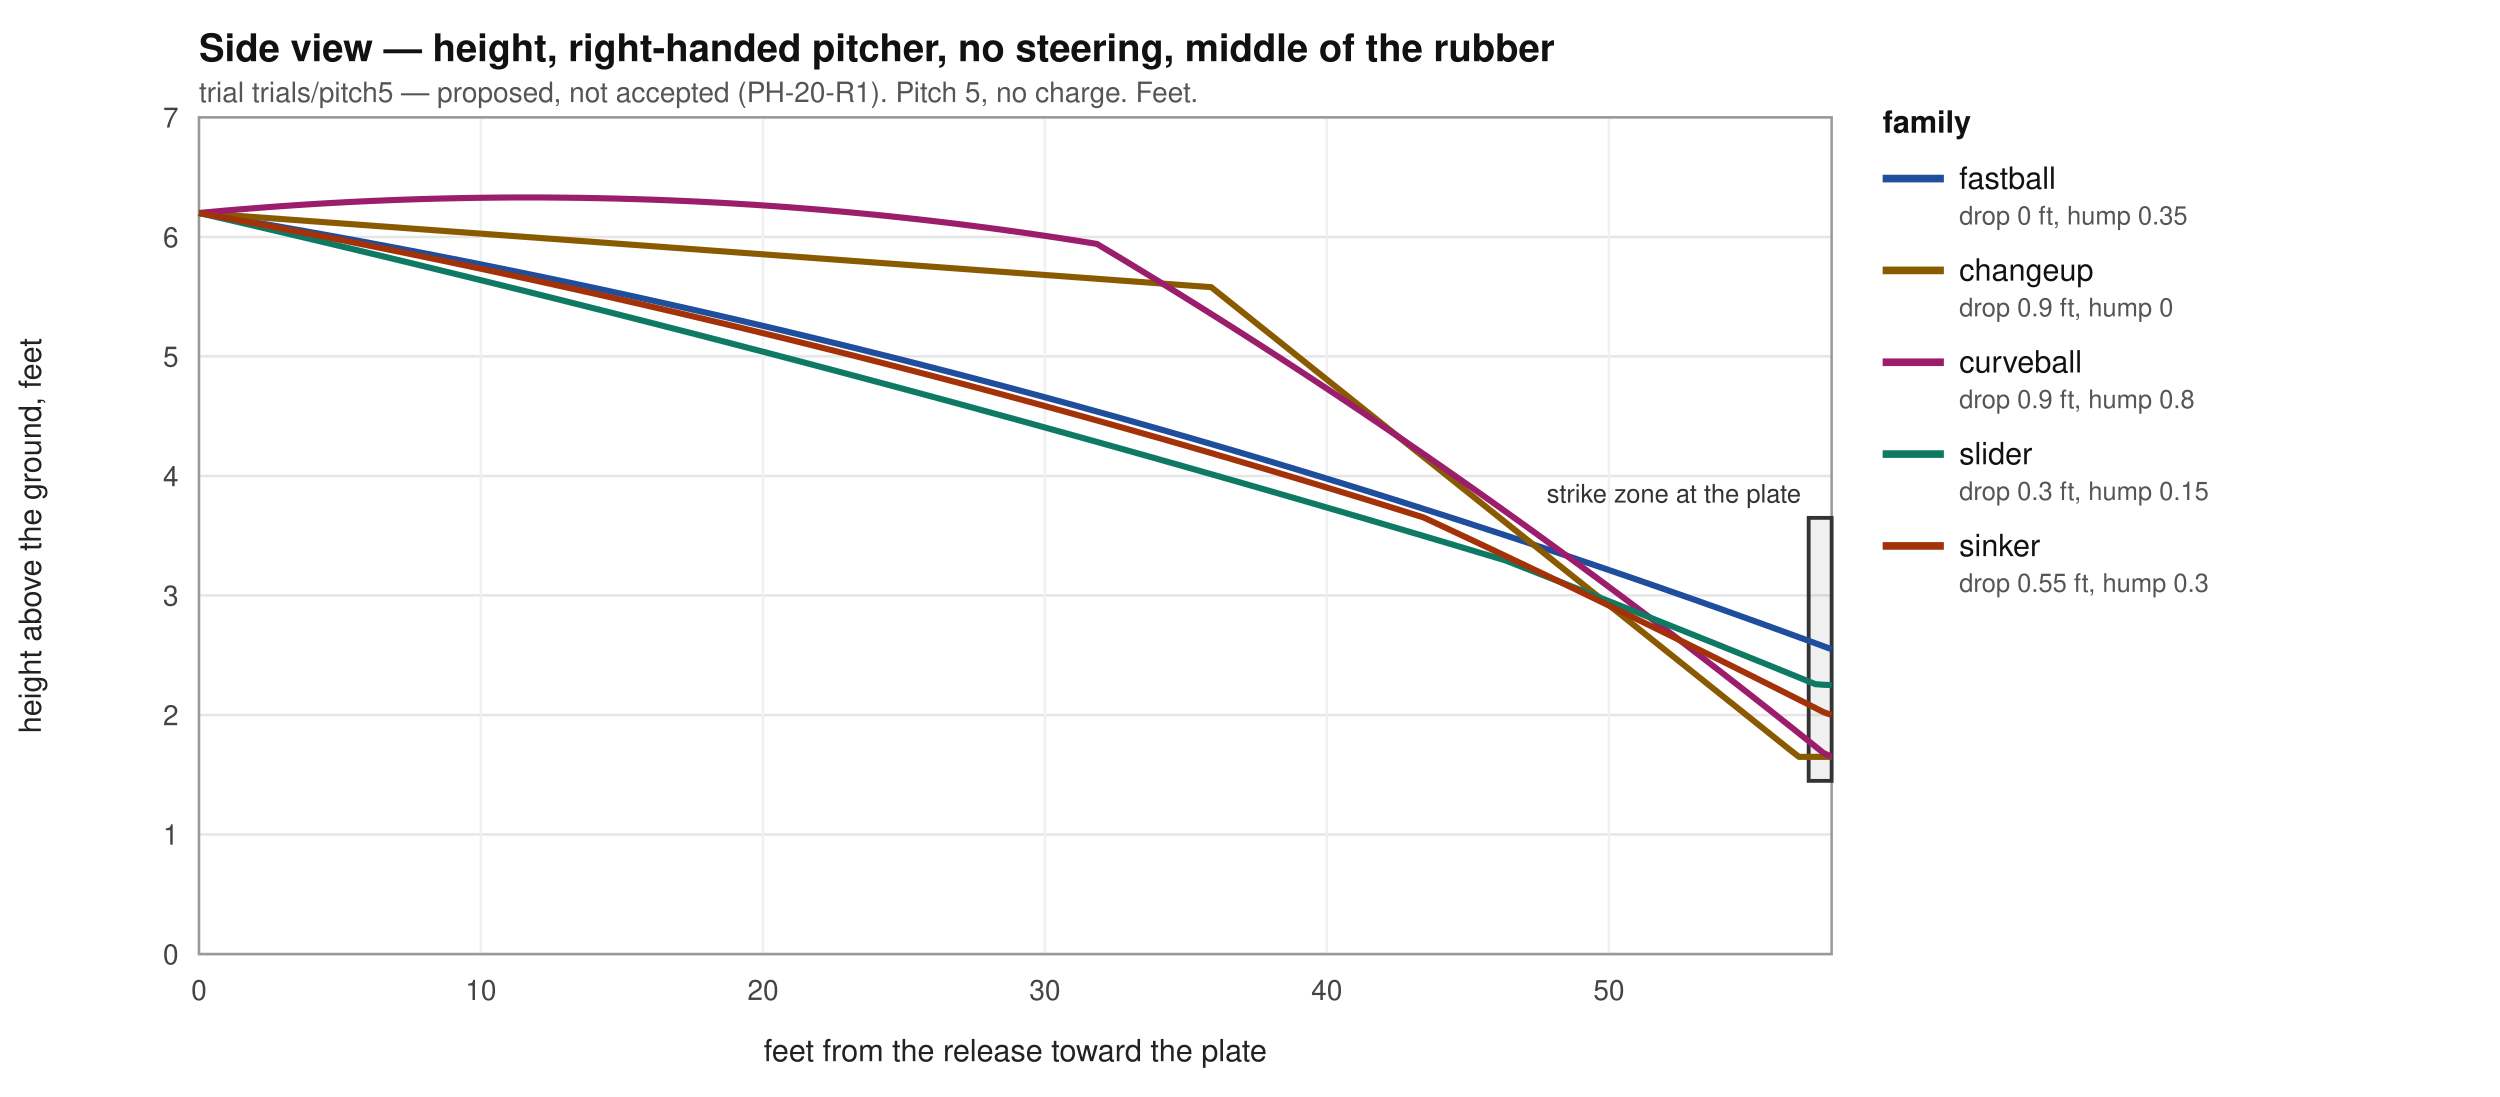
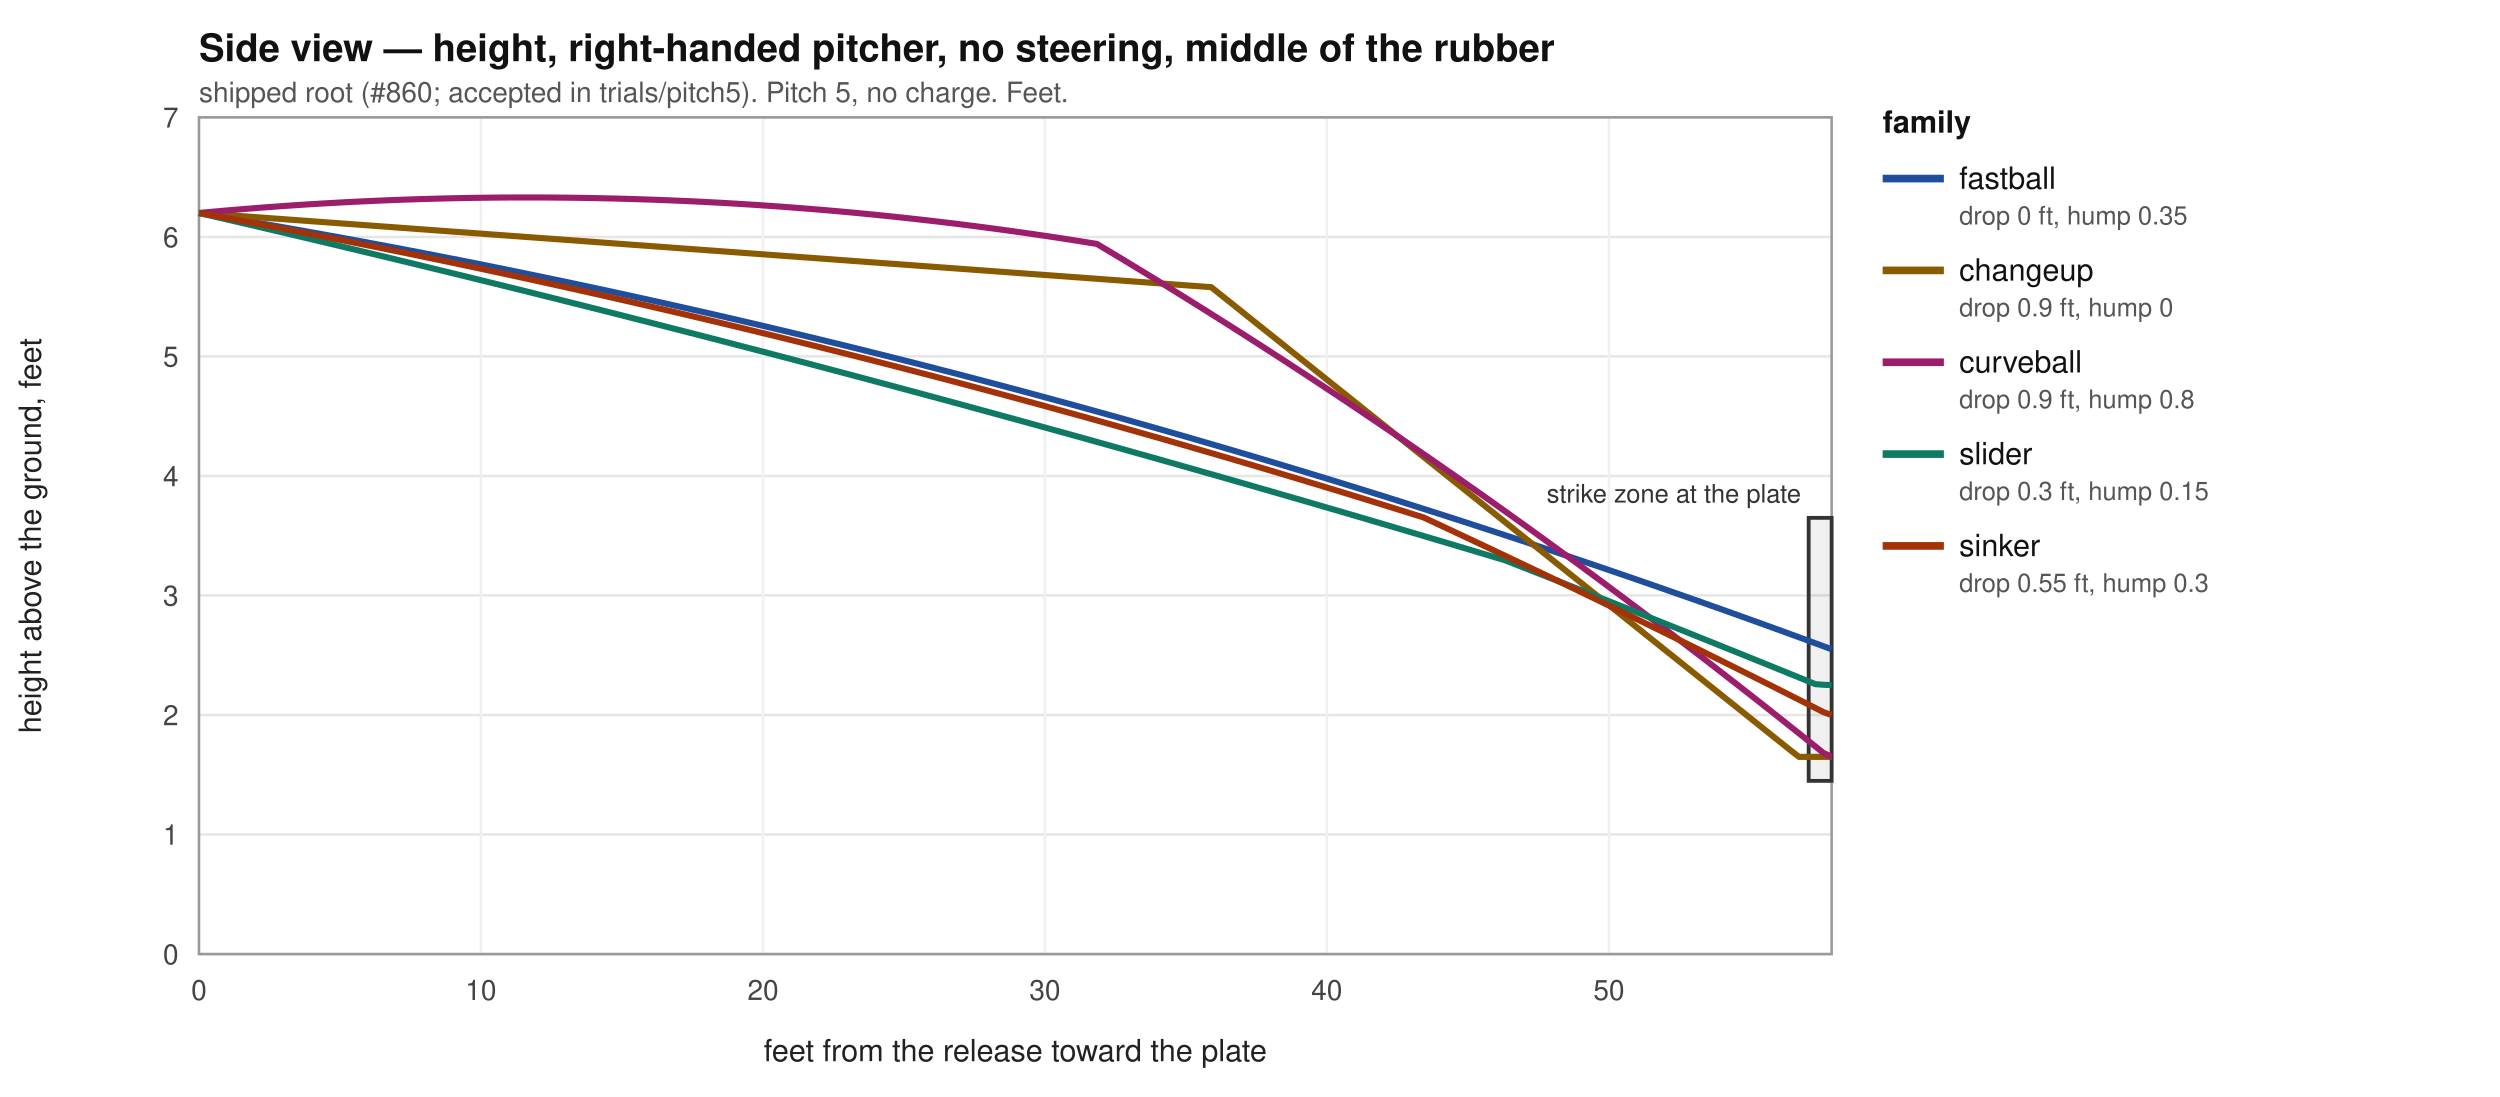
<svg xmlns="http://www.w3.org/2000/svg" width="980" height="430" viewBox="0 0 980 430" font-family="Helvetica, Arial, sans-serif">
  <rect x="0" y="0" width="980" height="430" fill="#ffffff" />
  <text x="78" y="24" font-size="15" font-weight="bold" fill="#111111">Side view — height, right-handed pitcher, no steering, middle of the rubber</text>
-   <text x="78" y="40" font-size="11" fill="#555555">trial trials/pitch5 — proposed, not accepted (PH-20-R1). Pitch 5, no charge. Feet.</text>
+   <text x="78" y="40" font-size="11" fill="#555555">shipped root (#860; accepted in trials/pitch5). Pitch 5, no charge. Feet.</text>
  <line x1="78" y1="374.0" x2="718" y2="374.0" stroke="#e6e6e6" stroke-width="1" />
  <text x="70" y="378.0" font-size="11" fill="#444444" text-anchor="end">0</text>
  <line x1="78" y1="327.1" x2="718" y2="327.1" stroke="#e6e6e6" stroke-width="1" />
  <text x="70" y="331.1" font-size="11" fill="#444444" text-anchor="end">1</text>
  <line x1="78" y1="280.3" x2="718" y2="280.3" stroke="#e6e6e6" stroke-width="1" />
  <text x="70" y="284.3" font-size="11" fill="#444444" text-anchor="end">2</text>
  <line x1="78" y1="233.4" x2="718" y2="233.4" stroke="#e6e6e6" stroke-width="1" />
  <text x="70" y="237.4" font-size="11" fill="#444444" text-anchor="end">3</text>
  <line x1="78" y1="186.6" x2="718" y2="186.6" stroke="#e6e6e6" stroke-width="1" />
  <text x="70" y="190.6" font-size="11" fill="#444444" text-anchor="end">4</text>
  <line x1="78" y1="139.7" x2="718" y2="139.7" stroke="#e6e6e6" stroke-width="1" />
  <text x="70" y="143.7" font-size="11" fill="#444444" text-anchor="end">5</text>
  <line x1="78" y1="92.9" x2="718" y2="92.9" stroke="#e6e6e6" stroke-width="1" />
  <text x="70" y="96.9" font-size="11" fill="#444444" text-anchor="end">6</text>
  <line x1="78" y1="46.0" x2="718" y2="46.0" stroke="#e6e6e6" stroke-width="1" />
  <text x="70" y="50.0" font-size="11" fill="#444444" text-anchor="end">7</text>
  <line x1="78.0" y1="46" x2="78.0" y2="374" stroke="#f0f0f0" stroke-width="1" />
  <text x="78.0" y="392" font-size="11" fill="#444444" text-anchor="middle">0</text>
  <line x1="188.5" y1="46" x2="188.5" y2="374" stroke="#f0f0f0" stroke-width="1" />
  <text x="188.5" y="392" font-size="11" fill="#444444" text-anchor="middle">10</text>
  <line x1="299.1" y1="46" x2="299.1" y2="374" stroke="#f0f0f0" stroke-width="1" />
  <text x="299.1" y="392" font-size="11" fill="#444444" text-anchor="middle">20</text>
  <line x1="409.6" y1="46" x2="409.6" y2="374" stroke="#f0f0f0" stroke-width="1" />
  <text x="409.6" y="392" font-size="11" fill="#444444" text-anchor="middle">30</text>
  <line x1="520.1" y1="46" x2="520.1" y2="374" stroke="#f0f0f0" stroke-width="1" />
  <text x="520.1" y="392" font-size="11" fill="#444444" text-anchor="middle">40</text>
  <line x1="630.7" y1="46" x2="630.7" y2="374" stroke="#f0f0f0" stroke-width="1" />
  <text x="630.7" y="392" font-size="11" fill="#444444" text-anchor="middle">50</text>
  <rect x="78" y="46" width="640" height="328" fill="none" stroke="#999999" stroke-width="1" />
  <text x="398" y="416" font-size="12" fill="#222222" text-anchor="middle">feet from the release toward the plate</text>
  <text x="16" y="210" font-size="12" fill="#222222" text-anchor="middle" transform="rotate(-90 16 210)">height above the ground, feet</text>
  <rect x="709.0" y="203.0" width="9" height="103.1" fill="#000000" fill-opacity="0.06" stroke="#333333" stroke-width="1.5" />
  <text x="706.0" y="197.0" font-size="10" fill="#333333" text-anchor="end">strike zone at the plate</text>
  <polyline points="78.00,83.49 81.20,84.01 84.40,84.55 87.60,85.08 90.80,85.62 94.00,86.16 97.20,86.71 100.40,87.26 103.60,87.81 106.80,88.36 110.00,88.92 113.20,89.48 116.40,90.05 119.60,90.62 122.80,91.19 126.00,91.76 129.20,92.34 132.40,92.92 135.60,93.51 138.80,94.09 142.00,94.68 145.20,95.28 148.40,95.88 151.60,96.48 154.80,97.08 158.00,97.69 161.20,98.30 164.40,98.91 167.60,99.53 170.80,100.15 174.00,100.78 177.20,101.40 180.40,102.03 183.60,102.67 186.80,103.30 190.00,103.94 193.20,104.59 196.40,105.24 199.60,105.89 202.80,106.54 206.00,107.20 209.20,107.86 212.40,108.52 215.60,109.19 218.80,109.86 222.00,110.53 225.20,111.20 228.40,111.88 231.60,112.57 234.80,113.25 238.00,113.94 241.20,114.64 244.40,115.33 247.60,116.03 250.80,116.73 254.00,117.44 257.20,118.15 260.40,118.86 263.60,119.58 266.80,120.30 270.00,121.02 273.20,121.74 276.40,122.47 279.60,123.20 282.80,123.94 286.00,124.68 289.20,125.42 292.40,126.17 295.60,126.91 298.80,127.67 302.00,128.42 305.20,129.18 308.40,129.94 311.60,130.71 314.80,131.47 318.00,132.25 321.20,133.02 324.40,133.80 327.60,134.58 330.80,135.37 334.00,136.15 337.20,136.94 340.40,137.74 343.60,138.54 346.80,139.34 350.00,140.14 353.20,140.95 356.40,141.76 359.60,142.57 362.80,143.39 366.00,144.21 369.20,145.04 372.40,145.86 375.60,146.69 378.80,147.53 382.00,148.37 385.20,149.21 388.40,150.05 391.60,150.90 394.80,151.75 398.00,152.60 401.20,153.46 404.40,154.32 407.60,155.18 410.80,156.05 414.00,156.92 417.20,157.79 420.40,158.67 423.60,159.55 426.80,160.43 430.00,161.32 433.20,162.21 436.40,163.10 439.60,163.99 442.80,164.89 446.00,165.80 449.20,166.70 452.40,167.61 455.60,168.52 458.80,169.44 462.00,170.36 465.20,171.28 468.40,172.21 471.60,173.14 474.80,174.07 478.00,175.00 481.20,175.94 484.40,176.88 487.60,177.83 490.80,178.78 494.00,179.73 497.20,180.69 500.40,181.64 503.60,182.61 506.80,183.57 510.00,184.54 513.20,185.51 516.40,186.49 519.60,187.46 522.80,188.45 526.00,189.43 529.20,190.42 532.40,191.41 535.60,192.40 538.80,193.40 542.00,194.40 545.20,195.41 548.40,196.41 551.60,197.43 554.80,198.44 558.00,199.46 561.20,200.48 564.40,201.50 567.60,202.53 570.80,203.56 574.00,204.59 577.20,205.63 580.40,206.67 583.60,207.72 586.80,208.76 590.00,209.81 593.20,210.87 596.40,211.92 599.60,212.98 602.80,214.05 606.00,215.11 609.20,216.18 612.40,217.26 615.60,218.33 618.80,219.41 622.00,220.50 625.20,221.58 628.40,222.67 631.60,223.76 634.80,224.86 638.00,225.96 641.20,227.06 644.40,228.17 647.60,229.28 650.80,230.39 654.00,231.51 657.20,232.63 660.40,233.75 663.60,234.87 666.80,236.00 670.00,237.14 673.20,238.27 676.40,239.41 679.60,240.55 682.80,241.70 686.00,242.85 689.20,244.00 692.40,245.15 695.60,246.31 698.80,247.47 702.00,248.64 705.20,249.81 708.40,250.98 711.60,252.15 714.80,253.33 718.00,254.51" fill="none" stroke="#1f4e9c" stroke-width="2.4" stroke-linejoin="round" />
  <polyline points="78.00,83.49 81.20,83.72 84.40,83.95 87.60,84.19 90.80,84.42 94.00,84.66 97.20,84.89 100.40,85.13 103.60,85.36 106.80,85.60 110.00,85.83 113.20,86.07 116.40,86.30 119.60,86.53 122.80,86.77 126.00,87.00 129.20,87.24 132.40,87.47 135.60,87.71 138.80,87.94 142.00,88.18 145.20,88.41 148.40,88.65 151.60,88.88 154.80,89.11 158.00,89.35 161.20,89.58 164.40,89.82 167.60,90.05 170.80,90.29 174.00,90.52 177.20,90.76 180.40,90.99 183.60,91.22 186.80,91.46 190.00,91.69 193.20,91.93 196.40,92.16 199.60,92.40 202.80,92.63 206.00,92.87 209.20,93.10 212.40,93.34 215.60,93.57 218.80,93.80 222.00,94.04 225.20,94.27 228.40,94.51 231.60,94.74 234.80,94.98 238.00,95.21 241.20,95.45 244.40,95.68 247.60,95.92 250.80,96.15 254.00,96.38 257.20,96.62 260.40,96.85 263.60,97.09 266.80,97.32 270.00,97.56 273.20,97.79 276.40,98.03 279.60,98.26 282.80,98.49 286.00,98.73 289.20,98.96 292.40,99.20 295.60,99.43 298.80,99.67 302.00,99.90 305.20,100.14 308.40,100.37 311.60,100.61 314.80,100.84 318.00,101.07 321.20,101.31 324.40,101.54 327.60,101.78 330.80,102.01 334.00,102.25 337.20,102.48 340.40,102.72 343.60,102.95 346.80,103.19 350.00,103.42 353.20,103.65 356.40,103.89 359.60,104.12 362.80,104.36 366.00,104.59 369.20,104.83 372.40,105.06 375.60,105.30 378.80,105.53 382.00,105.77 385.20,106.00 388.40,106.23 391.60,106.47 394.80,106.70 398.00,106.94 401.20,107.17 404.40,107.41 407.60,107.64 410.80,107.88 414.00,108.11 417.20,108.34 420.40,108.58 423.60,108.81 426.80,109.05 430.00,109.28 433.20,109.52 436.40,109.75 439.60,109.99 442.80,110.22 446.00,110.46 449.20,110.69 452.40,110.92 455.60,111.16 458.80,111.39 462.00,111.63 465.20,111.86 468.40,112.10 471.60,112.33 474.80,112.57 478.00,115.12 481.20,117.68 484.40,120.24 487.60,122.80 490.80,125.36 494.00,127.92 497.20,130.47 500.40,133.03 503.60,135.59 506.80,138.15 510.00,140.71 513.20,143.27 516.40,145.83 519.60,148.38 522.80,150.94 526.00,153.50 529.20,156.06 532.40,158.62 535.60,161.18 538.80,163.73 542.00,166.29 545.20,168.85 548.40,171.41 551.60,173.97 554.80,176.53 558.00,179.08 561.20,181.64 564.40,184.20 567.60,186.76 570.80,189.32 574.00,191.88 577.20,194.43 580.40,196.99 583.60,199.55 586.80,202.11 590.00,204.67 593.20,207.23 596.40,209.79 599.60,212.34 602.80,214.90 606.00,217.46 609.20,220.02 612.40,222.58 615.60,225.14 618.80,227.69 622.00,230.25 625.20,232.81 628.40,235.37 631.60,237.93 634.80,240.49 638.00,243.04 641.20,245.60 644.40,248.16 647.60,250.72 650.80,253.28 654.00,255.84 657.20,258.39 660.40,260.95 663.60,263.51 666.80,266.07 670.00,268.63 673.20,271.19 676.40,273.75 679.60,276.30 682.80,278.86 686.00,281.42 689.20,283.98 692.40,286.54 695.60,289.10 698.80,291.65 702.00,294.21 705.20,296.69 708.40,296.69 711.60,296.69 714.80,296.69 718.00,296.69" fill="none" stroke="#8a5a00" stroke-width="2.4" stroke-linejoin="round" />
  <polyline points="78.00,83.49 81.20,83.19 84.40,82.90 87.60,82.61 90.80,82.34 94.00,82.07 97.20,81.81 100.40,81.56 103.60,81.31 106.80,81.07 110.00,80.84 113.20,80.62 116.40,80.40 119.60,80.19 122.80,79.99 126.00,79.80 129.20,79.61 132.40,79.44 135.60,79.26 138.80,79.10 142.00,78.95 145.20,78.80 148.40,78.66 151.60,78.52 154.80,78.40 158.00,78.28 161.20,78.17 164.40,78.06 167.60,77.97 170.80,77.88 174.00,77.80 177.20,77.73 180.40,77.66 183.60,77.60 186.80,77.55 190.00,77.51 193.20,77.47 196.40,77.44 199.60,77.42 202.80,77.41 206.00,77.40 209.20,77.41 212.40,77.41 215.60,77.43 218.80,77.46 222.00,77.49 225.20,77.53 228.40,77.57 231.60,77.63 234.80,77.69 238.00,77.76 241.20,77.83 244.40,77.92 247.60,78.01 250.80,78.11 254.00,78.22 257.20,78.33 260.40,78.45 263.60,78.58 266.80,78.72 270.00,78.86 273.20,79.01 276.40,79.17 279.60,79.34 282.80,79.51 286.00,79.69 289.20,79.88 292.40,80.08 295.60,80.28 298.80,80.50 302.00,80.71 305.20,80.94 308.40,81.17 311.60,81.42 314.80,81.67 318.00,81.92 321.20,82.19 324.40,82.46 327.60,82.74 330.80,83.02 334.00,83.32 337.20,83.62 340.40,83.93 343.60,84.24 346.80,84.57 350.00,84.90 353.20,85.24 356.40,85.59 359.60,85.94 362.80,86.30 366.00,86.67 369.20,87.05 372.40,87.43 375.60,87.82 378.80,88.22 382.00,88.63 385.20,89.04 388.40,89.46 391.60,89.89 394.80,90.33 398.00,90.77 401.20,91.22 404.40,91.68 407.60,92.15 410.80,92.62 414.00,93.10 417.20,93.59 420.40,94.09 423.60,94.59 426.80,95.11 430.00,95.62 433.20,97.54 436.40,99.46 439.60,101.38 442.80,103.32 446.00,105.26 449.20,107.21 452.40,109.17 455.60,111.13 458.80,113.10 462.00,115.08 465.20,117.07 468.40,119.07 471.60,121.07 474.80,123.08 478.00,125.09 481.20,127.12 484.40,129.15 487.60,131.19 490.80,133.24 494.00,135.29 497.20,137.36 500.40,139.43 503.60,141.50 506.80,143.59 510.00,145.68 513.20,147.78 516.40,149.89 519.60,152.00 522.80,154.12 526.00,156.25 529.20,158.39 532.40,160.53 535.60,162.69 538.80,164.85 542.00,167.01 545.20,169.19 548.40,171.37 551.60,173.56 554.80,175.76 558.00,177.96 561.20,180.17 564.40,182.39 567.60,184.62 570.80,186.85 574.00,189.10 577.20,191.35 580.40,193.60 583.60,195.87 586.80,198.14 590.00,200.42 593.20,202.71 596.40,205.00 599.60,207.30 602.80,209.61 606.00,211.93 609.20,214.26 612.40,216.59 615.60,218.93 618.80,221.27 622.00,223.63 625.20,225.99 628.40,228.36 631.60,230.74 634.80,233.12 638.00,235.51 641.20,237.91 644.40,240.32 647.60,242.73 650.80,245.16 654.00,247.59 657.20,250.02 660.40,252.47 663.60,254.92 666.80,257.38 670.00,259.85 673.20,262.32 676.40,264.80 679.60,267.29 682.80,269.79 686.00,272.29 689.20,274.81 692.40,277.33 695.60,279.85 698.80,282.39 702.00,284.93 705.20,287.48 708.40,290.04 711.60,292.60 714.80,295.17 718.00,296.69" fill="none" stroke="#9b1d6b" stroke-width="2.4" stroke-linejoin="round" />
  <polyline points="78.00,83.49 81.20,84.23 84.40,84.97 87.60,85.71 90.80,86.45 94.00,87.20 97.20,87.94 100.40,88.69 103.60,89.44 106.80,90.19 110.00,90.94 113.20,91.70 116.40,92.45 119.60,93.21 122.80,93.96 126.00,94.72 129.20,95.48 132.40,96.24 135.60,97.01 138.80,97.77 142.00,98.54 145.20,99.31 148.40,100.07 151.60,100.84 154.80,101.62 158.00,102.39 161.20,103.16 164.40,103.94 167.60,104.72 170.80,105.50 174.00,106.28 177.20,107.06 180.40,107.84 183.60,108.62 186.80,109.41 190.00,110.20 193.20,110.99 196.40,111.78 199.60,112.57 202.80,113.36 206.00,114.15 209.20,114.95 212.40,115.75 215.60,116.54 218.80,117.34 222.00,118.15 225.20,118.95 228.40,119.75 231.60,120.56 234.80,121.36 238.00,122.17 241.20,122.98 244.40,123.79 247.60,124.61 250.80,125.42 254.00,126.23 257.20,127.05 260.40,127.87 263.60,128.69 266.80,129.51 270.00,130.33 273.20,131.15 276.40,131.98 279.60,132.81 282.80,133.63 286.00,134.46 289.20,135.29 292.40,136.13 295.60,136.96 298.80,137.79 302.00,138.63 305.20,139.47 308.40,140.31 311.60,141.15 314.80,141.99 318.00,142.83 321.20,143.68 324.40,144.52 327.60,145.37 330.80,146.22 334.00,147.07 337.20,147.92 340.40,148.78 343.60,149.63 346.80,150.49 350.00,151.34 353.20,152.20 356.40,153.06 359.60,153.92 362.80,154.79 366.00,155.65 369.20,156.52 372.40,157.38 375.60,158.25 378.80,159.12 382.00,159.99 385.20,160.87 388.40,161.74 391.60,162.62 394.80,163.49 398.00,164.37 401.20,165.25 404.40,166.13 407.60,167.02 410.80,167.90 414.00,168.79 417.20,169.67 420.40,170.56 423.60,171.45 426.80,172.34 430.00,173.23 433.20,174.13 436.40,175.02 439.60,175.92 442.80,176.82 446.00,177.72 449.20,178.62 452.40,179.52 455.60,180.43 458.80,181.33 462.00,182.24 465.20,183.15 468.40,184.05 471.60,184.97 474.80,185.88 478.00,186.79 481.20,187.71 484.40,188.62 487.60,189.54 490.80,190.46 494.00,191.38 497.20,192.30 500.40,193.23 503.60,194.15 506.80,195.08 510.00,196.00 513.20,196.93 516.40,197.86 519.60,198.80 522.80,199.73 526.00,200.66 529.20,201.60 532.40,202.54 535.60,203.48 538.80,204.42 542.00,205.36 545.20,206.30 548.40,207.25 551.60,208.19 554.80,209.14 558.00,210.09 561.20,211.04 564.40,211.99 567.60,212.94 570.80,213.90 574.00,214.85 577.20,215.81 580.40,216.77 583.60,217.73 586.80,218.69 590.00,219.65 593.20,220.90 596.40,222.16 599.60,223.41 602.80,224.67 606.00,225.92 609.20,227.18 612.40,228.44 615.60,229.70 618.80,230.96 622.00,232.23 625.20,233.49 628.40,234.76 631.60,236.03 634.80,237.30 638.00,238.57 641.20,239.84 644.40,241.11 647.60,242.39 650.80,243.66 654.00,244.94 657.20,246.22 660.40,247.50 663.60,248.78 666.80,250.07 670.00,251.35 673.20,252.64 676.40,253.93 679.60,255.21 682.80,256.50 686.00,257.80 689.20,259.09 692.40,260.38 695.60,261.68 698.80,262.98 702.00,264.28 705.20,265.58 708.40,266.88 711.60,268.18 714.80,268.43 718.00,268.57" fill="none" stroke="#0f7a63" stroke-width="2.4" stroke-linejoin="round" />
  <polyline points="78.00,83.49 81.20,84.07 84.40,84.66 87.60,85.25 90.80,85.85 94.00,86.44 97.20,87.04 100.40,87.65 103.60,88.25 106.80,88.86 110.00,89.47 113.20,90.09 116.40,90.71 119.60,91.33 122.80,91.95 126.00,92.57 129.20,93.20 132.40,93.83 135.60,94.47 138.80,95.10 142.00,95.74 145.20,96.39 148.40,97.03 151.60,97.68 154.80,98.33 158.00,98.98 161.20,99.64 164.40,100.30 167.60,100.96 170.80,101.63 174.00,102.29 177.20,102.96 180.40,103.64 183.60,104.31 186.80,104.99 190.00,105.67 193.20,106.36 196.40,107.05 199.60,107.74 202.80,108.43 206.00,109.13 209.20,109.82 212.40,110.53 215.60,111.23 218.80,111.94 222.00,112.65 225.20,113.36 228.40,114.08 231.60,114.79 234.80,115.51 238.00,116.24 241.20,116.97 244.40,117.70 247.60,118.43 250.80,119.16 254.00,119.90 257.20,120.64 260.40,121.39 263.60,122.13 266.80,122.88 270.00,123.63 273.20,124.39 276.40,125.15 279.60,125.91 282.80,126.67 286.00,127.44 289.20,128.20 292.40,128.98 295.60,129.75 298.80,130.53 302.00,131.31 305.20,132.09 308.40,132.88 311.60,133.67 314.80,134.46 318.00,135.25 321.20,136.05 324.40,136.85 327.60,137.65 330.80,138.46 334.00,139.26 337.20,140.08 340.40,140.89 343.60,141.71 346.80,142.53 350.00,143.35 353.20,144.17 356.40,145.00 359.60,145.83 362.80,146.67 366.00,147.50 369.20,148.34 372.40,149.18 375.60,150.03 378.80,150.88 382.00,151.73 385.20,152.58 388.40,153.44 391.60,154.29 394.80,155.16 398.00,156.02 401.20,156.89 404.40,157.76 407.60,158.63 410.80,159.51 414.00,160.39 417.20,161.27 420.40,162.15 423.60,163.04 426.80,163.93 430.00,164.82 433.20,165.72 436.40,166.61 439.60,167.52 442.80,168.42 446.00,169.33 449.20,170.24 452.40,171.15 455.60,172.06 458.80,172.98 462.00,173.90 465.20,174.82 468.40,175.75 471.60,176.68 474.80,177.61 478.00,178.55 481.20,179.48 484.40,180.43 487.60,181.37 490.80,182.31 494.00,183.26 497.20,184.21 500.40,185.17 503.60,186.13 506.80,187.09 510.00,188.05 513.20,189.02 516.40,189.98 519.60,190.96 522.80,191.93 526.00,192.91 529.20,193.89 532.40,194.87 535.60,195.85 538.80,196.84 542.00,197.83 545.20,198.83 548.40,199.82 551.60,200.82 554.80,201.83 558.00,202.83 561.20,204.32 564.40,205.81 567.60,207.31 570.80,208.81 574.00,210.31 577.20,211.81 580.40,213.32 583.60,214.83 586.80,216.34 590.00,217.86 593.20,219.38 596.40,220.90 599.60,222.42 602.80,223.95 606.00,225.48 609.20,227.01 612.40,228.54 615.60,230.08 618.80,231.62 622.00,233.17 625.20,234.71 628.40,236.26 631.60,237.81 634.80,239.37 638.00,240.93 641.20,242.49 644.40,244.05 647.60,245.62 650.80,247.18 654.00,248.76 657.20,250.33 660.40,251.91 663.60,253.49 666.80,255.07 670.00,256.66 673.20,258.24 676.40,259.84 679.60,261.43 682.80,263.03 686.00,264.63 689.20,266.23 692.40,267.83 695.60,269.44 698.80,271.05 702.00,272.67 705.20,274.28 708.40,275.90 711.60,277.52 714.80,279.15 718.00,280.29" fill="none" stroke="#a33208" stroke-width="2.4" stroke-linejoin="round" />
  <text x="738" y="52" font-size="12" font-weight="bold" fill="#111111">family</text>
  <line x1="738" y1="70" x2="762" y2="70" stroke="#1f4e9c" stroke-width="3" />
  <text x="768" y="74" font-size="12" fill="#111111">fastball</text>
  <text x="768" y="88" font-size="10" fill="#555555">drop 0 ft, hump 0.35</text>
  <line x1="738" y1="106" x2="762" y2="106" stroke="#8a5a00" stroke-width="3" />
  <text x="768" y="110" font-size="12" fill="#111111">changeup</text>
  <text x="768" y="124" font-size="10" fill="#555555">drop 0.9 ft, hump 0</text>
  <line x1="738" y1="142" x2="762" y2="142" stroke="#9b1d6b" stroke-width="3" />
  <text x="768" y="146" font-size="12" fill="#111111">curveball</text>
  <text x="768" y="160" font-size="10" fill="#555555">drop 0.9 ft, hump 0.8</text>
  <line x1="738" y1="178" x2="762" y2="178" stroke="#0f7a63" stroke-width="3" />
  <text x="768" y="182" font-size="12" fill="#111111">slider</text>
  <text x="768" y="196" font-size="10" fill="#555555">drop 0.3 ft, hump 0.15</text>
  <line x1="738" y1="214" x2="762" y2="214" stroke="#a33208" stroke-width="3" />
  <text x="768" y="218" font-size="12" fill="#111111">sinker</text>
  <text x="768" y="232" font-size="10" fill="#555555">drop 0.55 ft, hump 0.3</text>
</svg>
